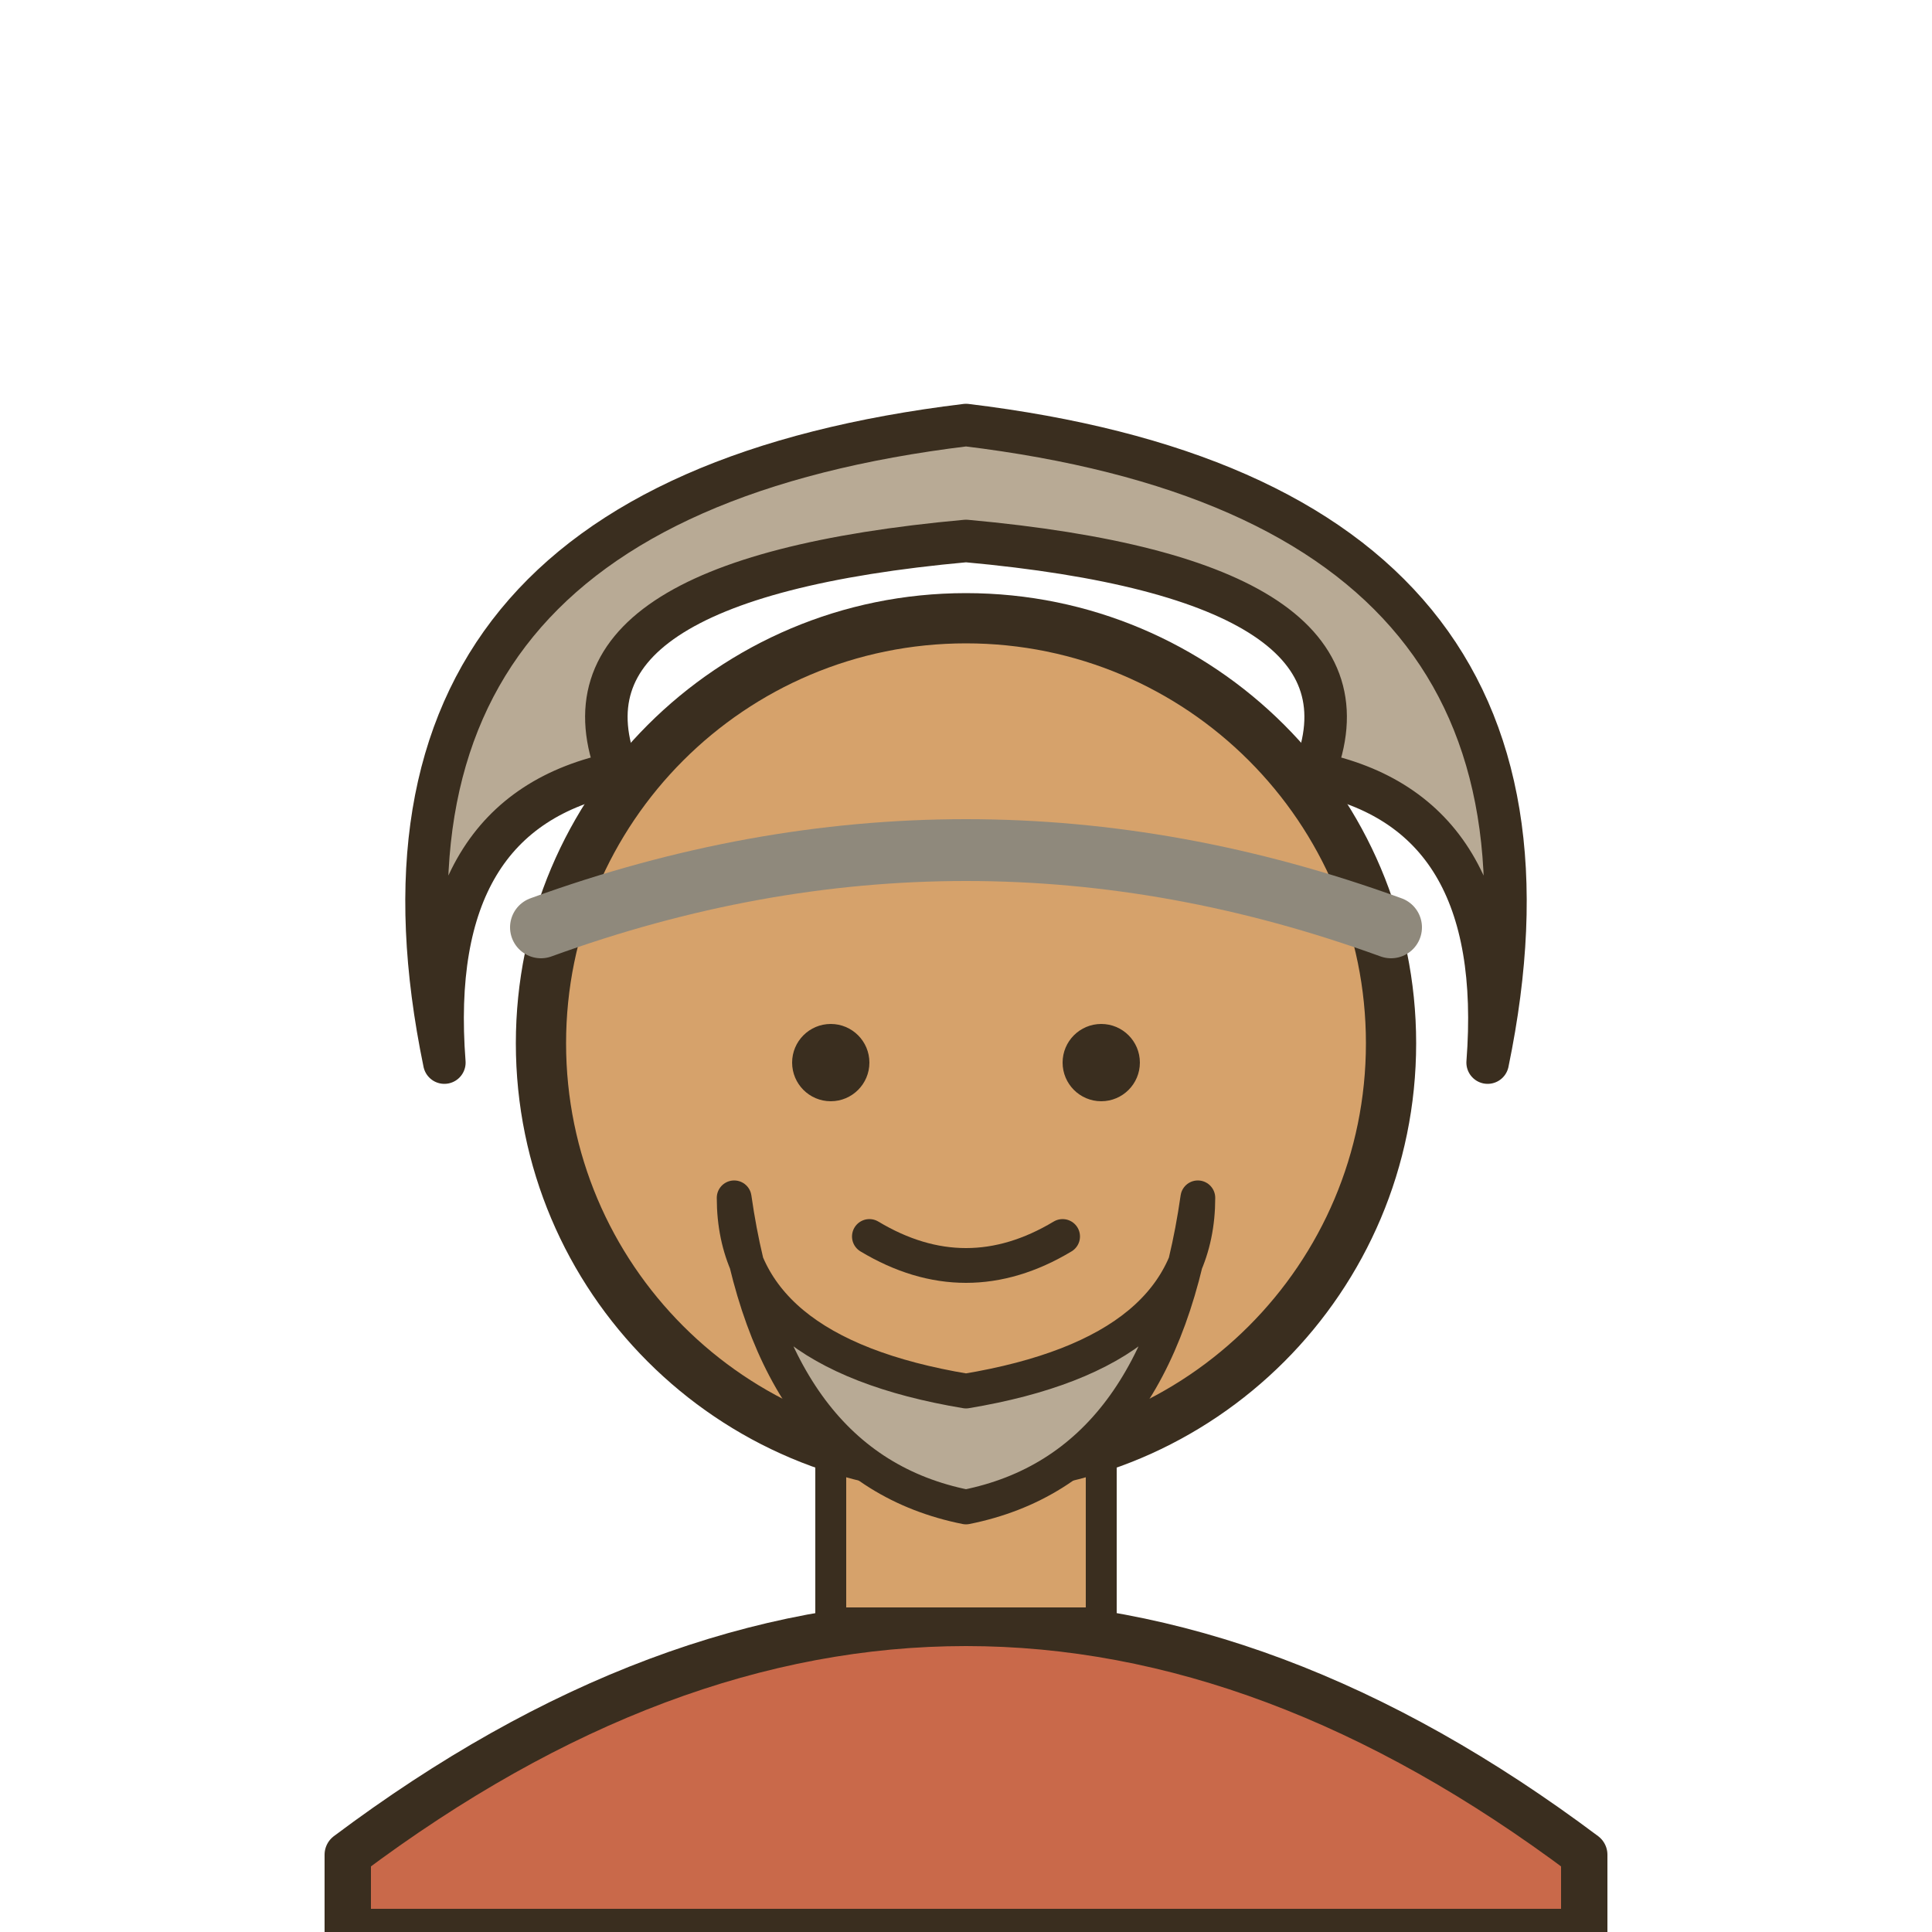
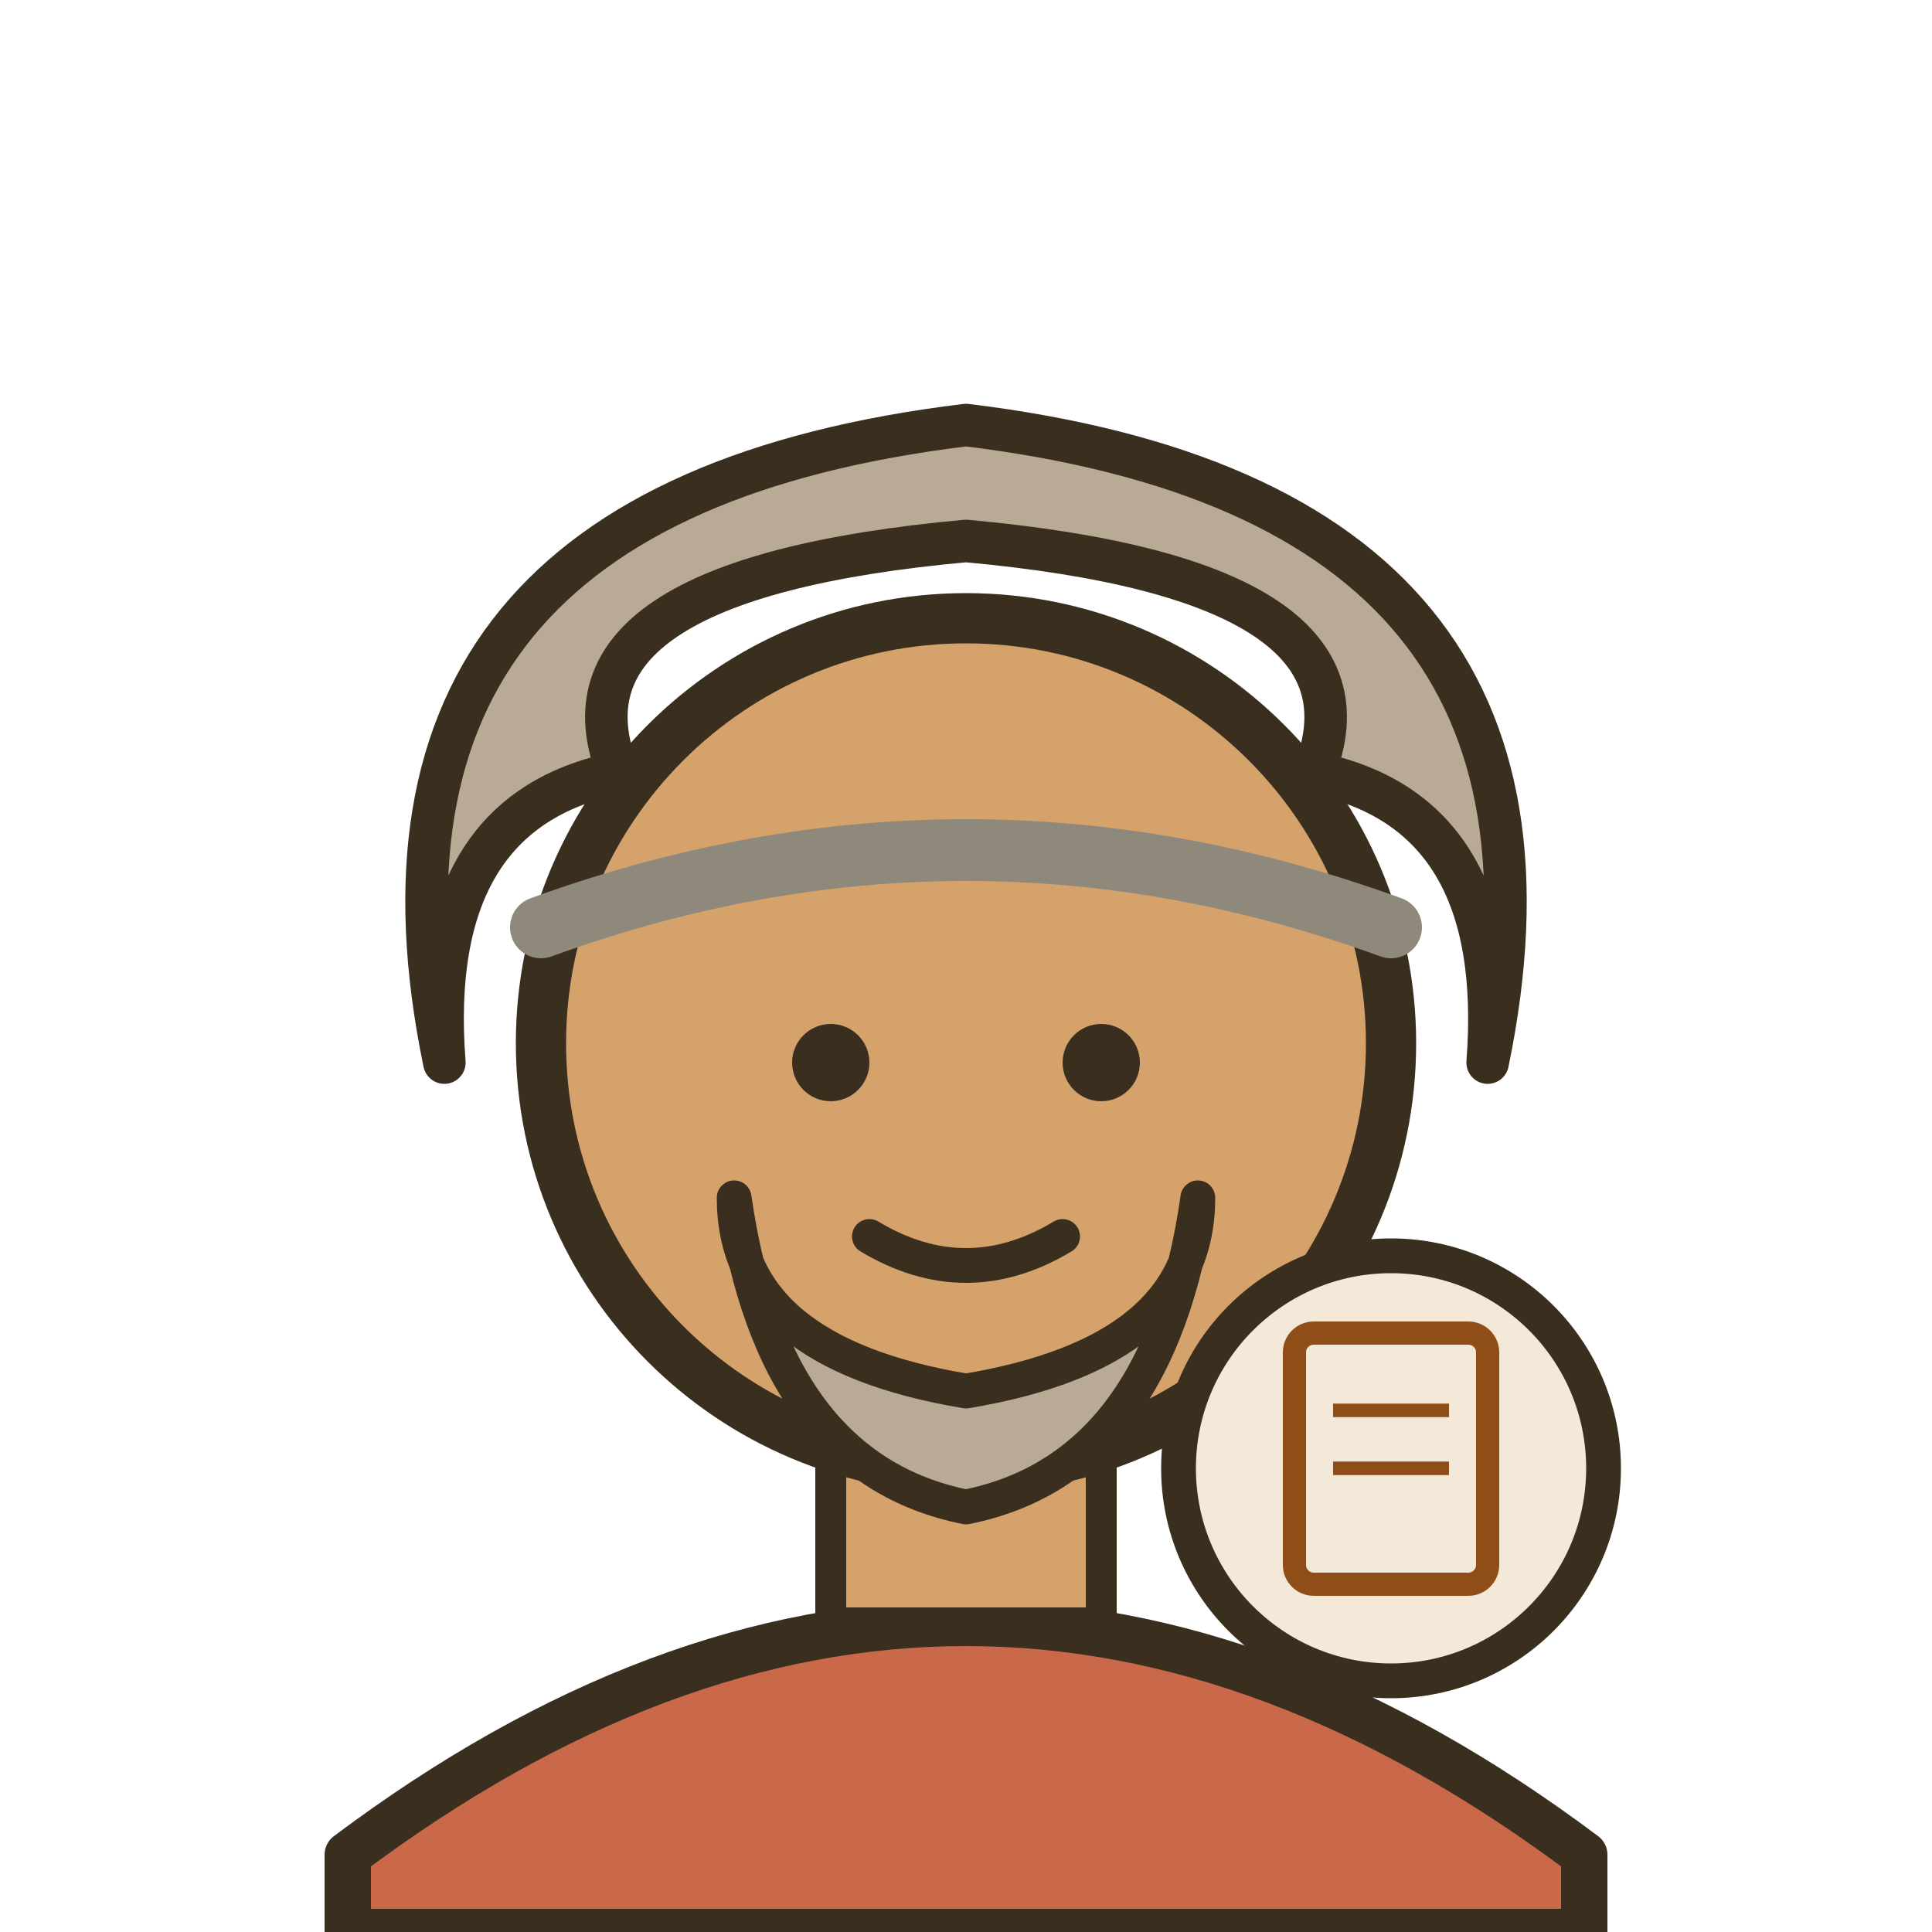
<svg xmlns="http://www.w3.org/2000/svg" viewBox="0 0 100 100" width="100" height="100" preserveAspectRatio="none">
  <path d="M 18 96 Q 50 72 82 96 L 82 100 L 18 100 Z" fill="#C9694A" stroke="#3A2E1F" stroke-width="2.4" stroke-linejoin="round" />
  <rect x="43" y="68" width="14" height="16" fill="#D6A26B" stroke="#3A2E1F" stroke-width="1.6" />
  <circle cx="50" cy="54" r="22" fill="#D6A26B" stroke="#3A2E1F" stroke-width="2.6" />
  <path d="M 38 62 Q 40 76 50 78 Q 60 76 62 62 Q 62 70 50 72 Q 38 70 38 62 Z" fill="#B8AA95" stroke="#3A2E1F" stroke-width="1.8" stroke-linejoin="round" />
  <path d="M 23 55 Q 17 26 50 22 Q 83 26 77 55 Q 78 42 68 40 Q 72 30 50 28 Q 28 30 32 40 Q 22 42 23 55 Z" fill="#B8AA95" stroke="#3A2E1F" stroke-width="2.2" stroke-linejoin="round" />
  <circle cx="43" cy="55" r="2" fill="#3A2E1F" />
  <circle cx="57" cy="55" r="2" fill="#3A2E1F" />
  <path d="M 45 64 Q 50 67 55 64" stroke="#3A2E1F" stroke-width="1.8" fill="none" stroke-linecap="round" />
  <path d="M 28 48 Q 50 40 72 48" stroke="#8F897C" stroke-width="3.2" fill="none" stroke-linecap="round" />
+   <circle cx="72" cy="76" r="11" fill="#F4E9D8" stroke="#3A2E1F" stroke-width="1.8" />
+   <g transform="translate(22 26)">
+     <rect x="-5" y="-7" width="10" height="13" rx="1" fill="none" stroke="#8F4E17" stroke-width="1.2" transform="translate(50 50)" />
+     <line x1="-3" y1="-3" x2="3" y2="-3" stroke="#8F4E17" stroke-width="0.7" transform="translate(50 50)" />
+     <line x1="-3" y1="0" x2="3" y2="0" stroke="#8F4E17" stroke-width="0.7" transform="translate(50 50)" />
+   </g>
</svg>
